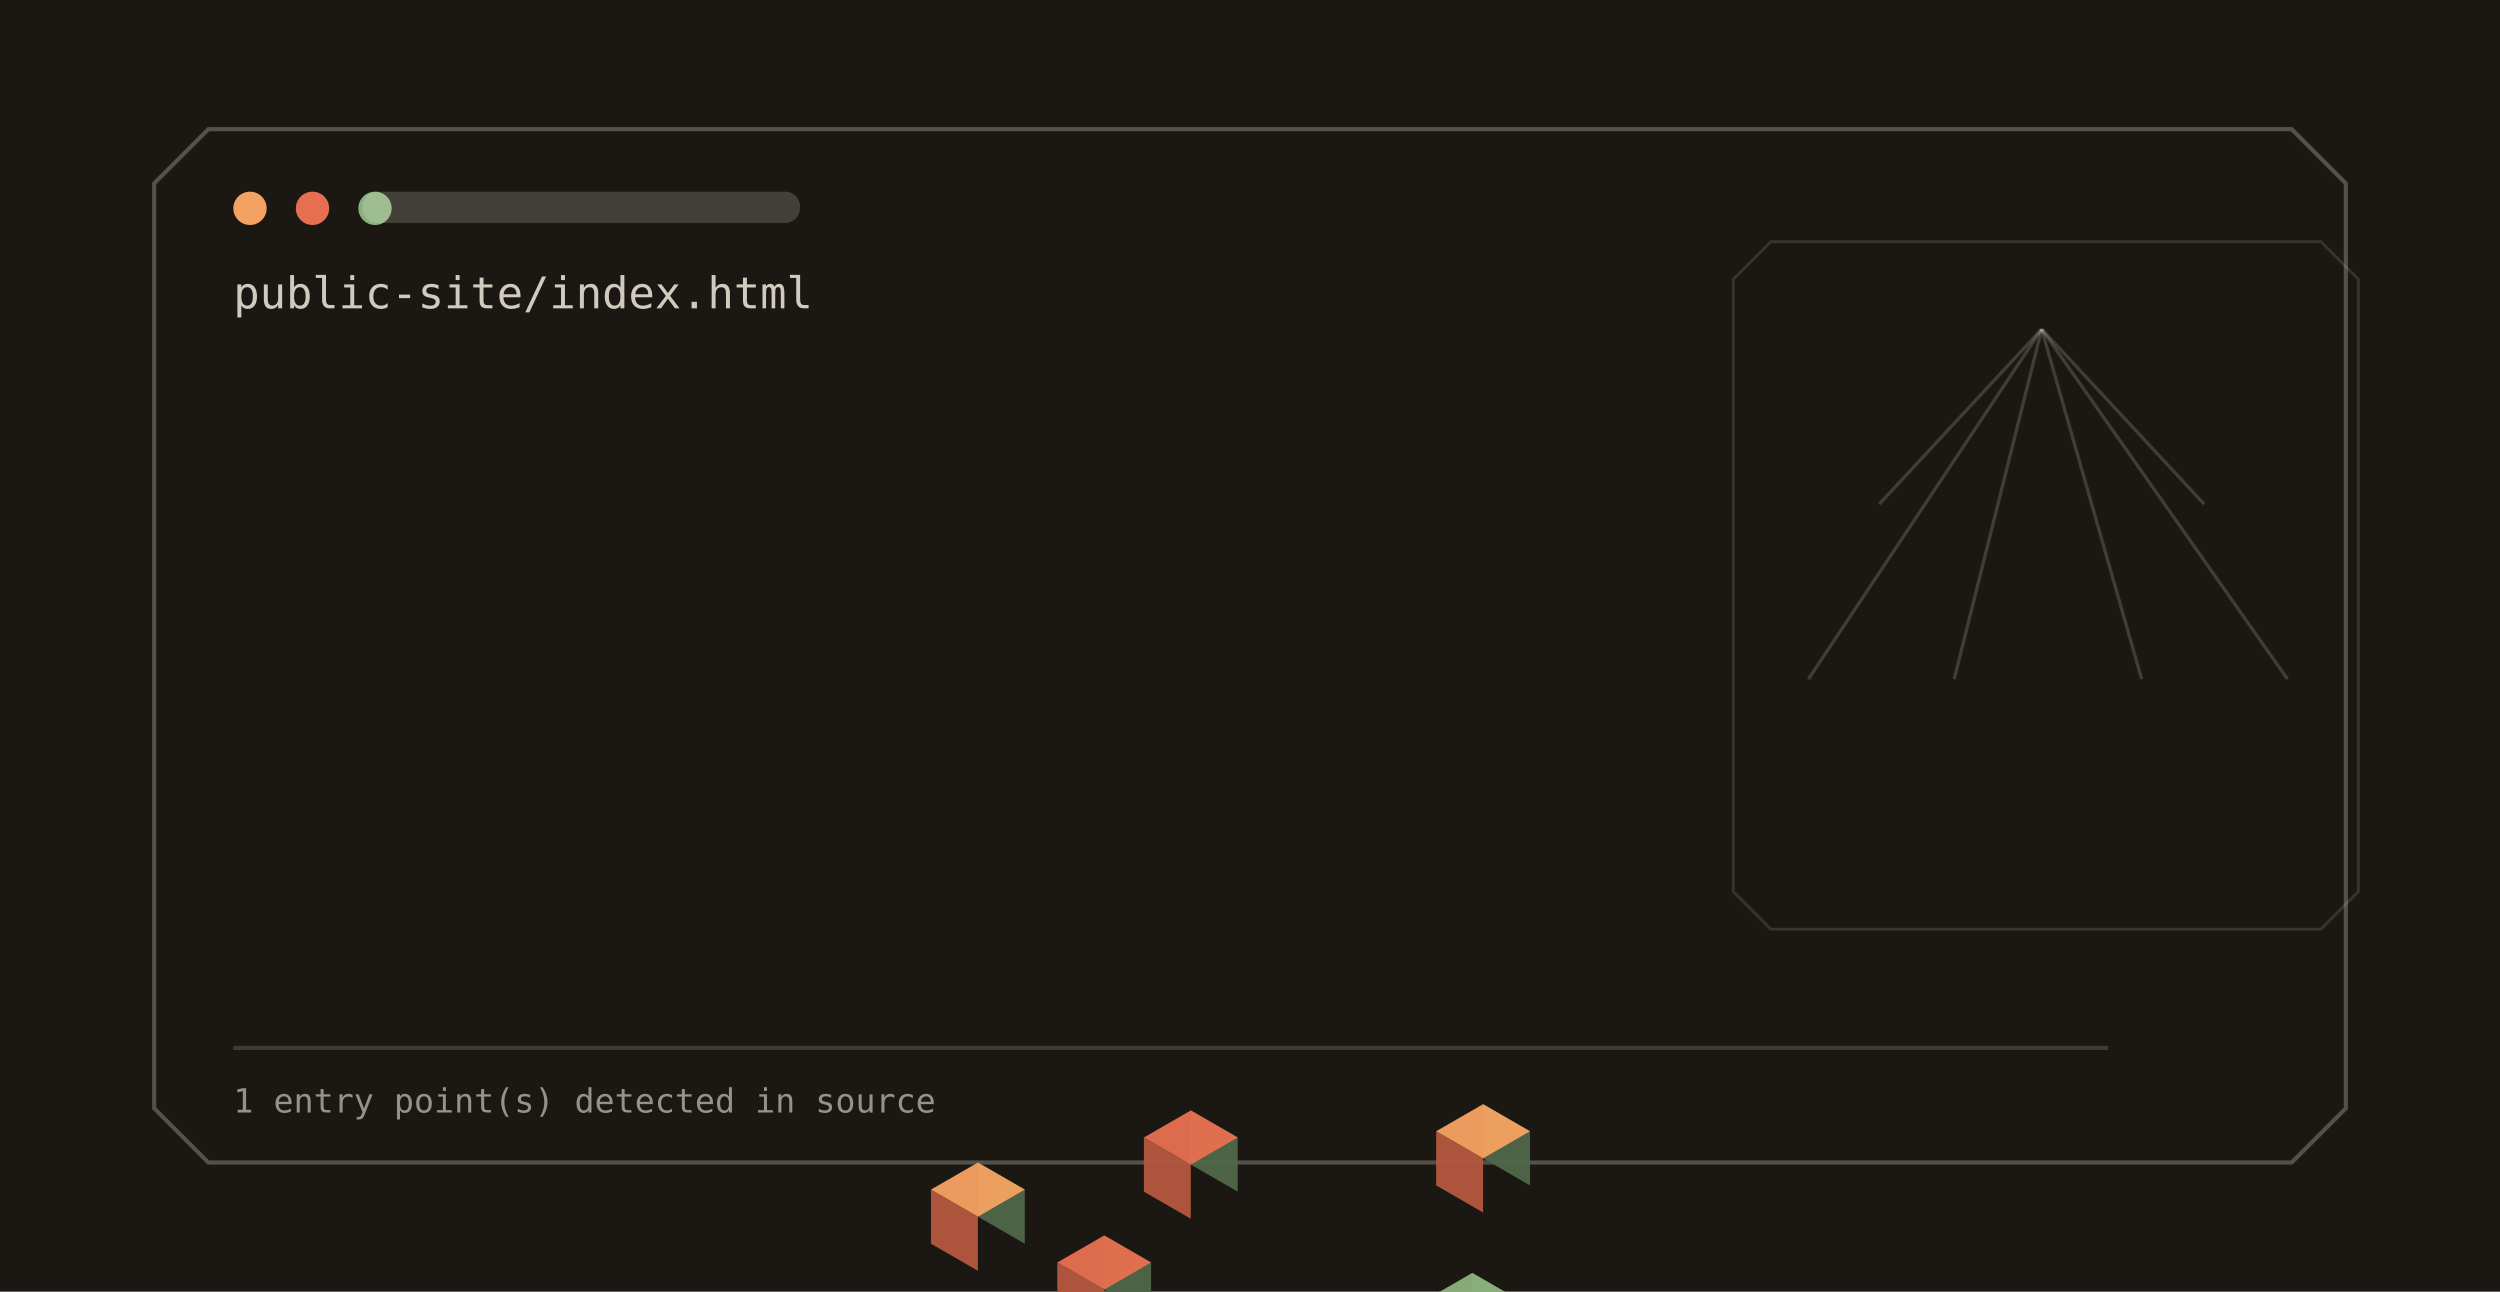
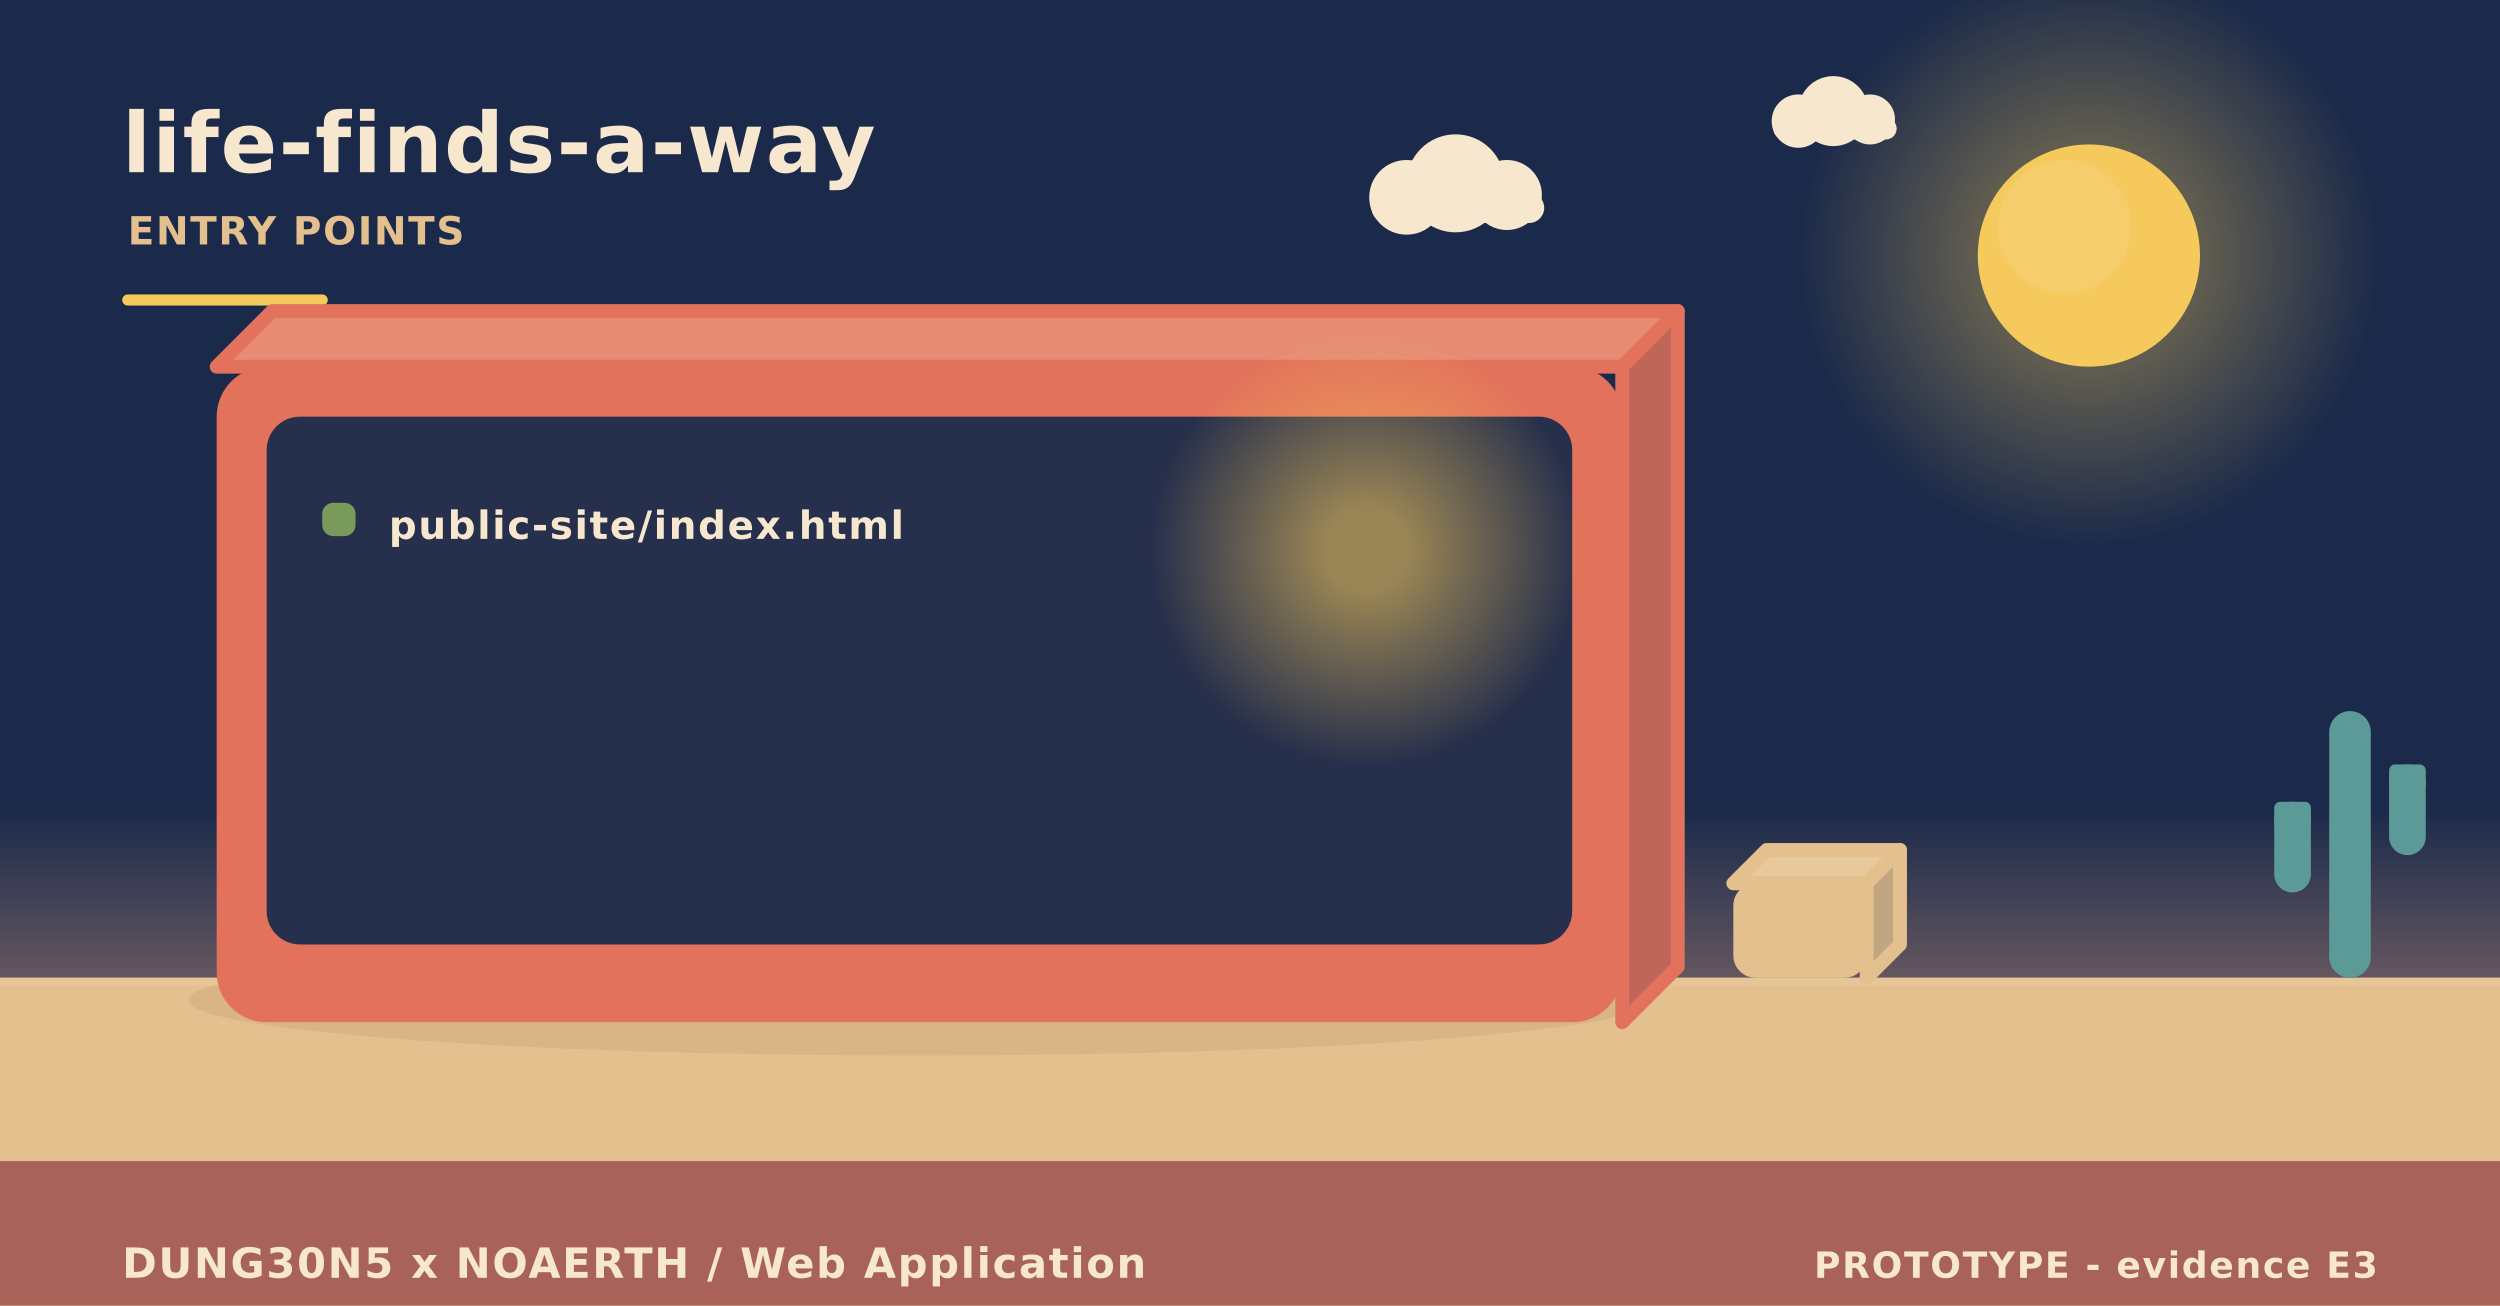
- <svg xmlns="http://www.w3.org/2000/svg" viewBox="0 0 1200 620" width="1200" height="620" role="img" aria-label="life-finds-a-way command surface">
-   <rect width="1200" height="620" fill="#1b1712" />
-   <defs>
-     <linearGradient id="gt" x1="0" y1="0" x2="1" y2="1">
-       <stop offset="0%" stop-color="#f4a261" />
-       <stop offset="100%" stop-color="#e76f51" />
-     </linearGradient>
-   </defs>
-   <path d="M100.00,62.00 H1100.00 L1126.00,88.00 V532.00 L1100.00,558.00 H100.00 L74.00,532.00 V88.00 Z" fill="none" stroke="rgba(253,246,233,0.300)" stroke-width="2.00" opacity="0.85" />
-   <circle cx="120.00" cy="100.00" r="8.00" fill="#f4a261" opacity="1.00" />
-   <circle cx="150.00" cy="100.00" r="8.00" fill="#e76f51" opacity="1.00" />
-   <circle cx="180.00" cy="100.00" r="8.00" fill="#8ab17d" opacity="1.00" />
-   <rect x="174.00" y="92.00" width="210.00" height="15.00" rx="7.00" fill="rgba(253,246,233,0.180)" opacity="1.00" />
-   <text x="112" y="148" font-family="ui-monospace,SFMono-Regular,Menlo,monospace" font-size="21" fill="rgba(253,246,233,0.800)">public-site/index.html</text>
-   <path d="M850.00,116.00 H1114.00 L1132.00,134.00 V428.00 L1114.00,446.00 H850.00 L832.00,428.00 V134.00 Z" fill="none" stroke="rgba(253,246,233,0.180)" stroke-width="1.40" opacity="0.70" />
-   <line x1="980.00" y1="158.00" x2="902.00" y2="242.00" stroke="rgba(253,246,233,0.300)" stroke-width="1.60" opacity="0.55" />
-   <line x1="980.00" y1="158.00" x2="1058.00" y2="242.00" stroke="rgba(253,246,233,0.300)" stroke-width="1.60" opacity="0.55" />
-   <line x1="980.00" y1="158.00" x2="868.00" y2="326.00" stroke="rgba(253,246,233,0.300)" stroke-width="1.60" opacity="0.55" />
-   <line x1="980.00" y1="158.00" x2="938.00" y2="326.00" stroke="rgba(253,246,233,0.300)" stroke-width="1.60" opacity="0.55" />
-   <line x1="980.00" y1="158.00" x2="1028.00" y2="326.00" stroke="rgba(253,246,233,0.300)" stroke-width="1.60" opacity="0.55" />
-   <line x1="980.00" y1="158.00" x2="1098.00" y2="326.00" stroke="rgba(253,246,233,0.300)" stroke-width="1.60" opacity="0.55" />
-   <polygon points="711.87,556.00 734.39,569.00 734.39,543.00 711.87,530.00" fill="#506748" opacity="0.95" />
-   <polygon points="689.36,569.00 711.87,582.00 711.87,556.00 689.36,543.00" fill="#b4573f" opacity="0.95" />
-   <polygon points="711.87,530.00 734.39,543.00 711.87,556.00 689.36,543.00" fill="#f4a261" opacity="0.95" />
-   <polygon points="571.58,559.00 594.09,572.00 594.09,546.00 571.58,533.00" fill="#506748" opacity="0.95" />
-   <polygon points="549.06,572.00 571.58,585.00 571.58,559.00 549.06,546.00" fill="#b4573f" opacity="0.95" />
-   <polygon points="571.58,533.00 594.09,546.00 571.58,559.00 549.06,546.00" fill="#e76f51" opacity="0.95" />
-   <polygon points="706.68,637.00 729.19,650.00 729.19,624.00 706.68,611.00" fill="#506748" opacity="0.95" />
-   <polygon points="684.16,650.00 706.68,663.00 706.68,637.00 684.16,624.00" fill="#b4573f" opacity="0.95" />
-   <polygon points="706.68,611.00 729.19,624.00 706.68,637.00 684.16,624.00" fill="#8ab17d" opacity="0.95" />
-   <polygon points="469.39,584.00 491.90,597.00 491.90,571.00 469.39,558.00" fill="#506748" opacity="0.95" />
-   <polygon points="446.87,597.00 469.39,610.00 469.39,584.00 446.87,571.00" fill="#b4573f" opacity="0.95" />
-   <polygon points="469.39,558.00 491.90,571.00 469.39,584.00 446.87,571.00" fill="#f4a261" opacity="0.95" />
-   <polygon points="530.01,619.00 552.52,632.00 552.52,606.00 530.01,593.00" fill="#506748" opacity="0.95" />
-   <polygon points="507.49,632.00 530.01,645.00 530.01,619.00 507.49,606.00" fill="#b4573f" opacity="0.95" />
-   <polygon points="530.01,593.00 552.52,606.00 530.01,619.00 507.49,606.00" fill="#e76f51" opacity="0.95" />
-   <polygon points="607.95,664.00 630.47,677.00 630.47,651.00 607.95,638.00" fill="#506748" opacity="0.95" />
-   <polygon points="585.43,677.00 607.95,690.00 607.95,664.00 585.43,651.00" fill="#b4573f" opacity="0.95" />
-   <polygon points="607.95,638.00 630.47,651.00 607.95,664.00 585.43,651.00" fill="#8ab17d" opacity="0.95" />
-   <polygon points="668.57,699.00 691.09,712.00 691.09,686.00 668.57,673.00" fill="#506748" opacity="0.95" />
-   <polygon points="646.05,712.00 668.57,725.00 668.57,699.00 646.05,686.00" fill="#b4573f" opacity="0.95" />
-   <polygon points="668.57,673.00 691.09,686.00 668.57,699.00 646.05,686.00" fill="#f4a261" opacity="0.95" />
-   <rect x="112.00" y="502.00" width="900.00" height="2.00" rx="0.00" fill="rgba(253,246,233,0.160)" opacity="1.00" />
-   <text x="112" y="534" font-family="ui-monospace,Menlo,monospace" font-size="16" fill="rgba(253,246,233,0.550)">1 entry point(s) detected in source</text>
+ <svg xmlns="http://www.w3.org/2000/svg" width="900" height="470" viewBox="0 0 900 470" role="img" aria-label="life-finds-a-way - how it is operated">
+   <linearGradient id="skyt" x1="0" y1="0" x2="0" y2="1">
+     <stop offset="0" stop-color="#1b2a4a" />
+     <stop offset="0.62" stop-color="#1b2a4a" />
+     <stop offset="1" stop-color="#f3ad8a" />
+   </linearGradient>
+   <rect width="900" height="470" fill="url(#skyt)" />
+   <radialGradient id="sunt">
+     <stop offset="0.35" stop-color="#f5c95c" stop-opacity="0.34" />
+     <stop offset="1" stop-color="#f5c95c" stop-opacity="0" />
+   </radialGradient>
+   <circle cx="752" cy="92" r="104" fill="url(#sunt)" />
+   <circle cx="752" cy="92" r="40" fill="#f5c95c" />
+   <circle cx="743.2" cy="81.6" r="24" fill="#f5d27e" opacity="0.5" />
+   <g>
+     <circle cx="524" cy="66" r="17.64" fill="#f6e7ce" />
+     <circle cx="506.36" cy="71.04" r="13.44" fill="#f6e7ce" />
+     <circle cx="542.48" cy="70.2" r="12.6" fill="#f6e7ce" />
+     <rect x="493.76" y="69.36" width="62.16" height="10.92" rx="5.46" fill="#f6e7ce" />
+   </g>
+   <g>
+     <circle cx="660" cy="40" r="12.6" fill="#f6e7ce" />
+     <circle cx="647.4" cy="43.6" r="9.6" fill="#f6e7ce" />
+     <circle cx="673.2" cy="43" r="9" fill="#f6e7ce" />
+     <rect x="638.4" y="42.4" width="44.4" height="7.8" rx="3.9" fill="#f6e7ce" />
+   </g>
+   <rect x="0" y="352" width="900" height="118" fill="#e3c08d" />
+   <rect x="0" y="352" width="900" height="3" fill="#e6c596" />
+   <text x="44" y="62" font-family="Verdana,DejaVu Sans,sans-serif" font-size="30" font-weight="700" letter-spacing="0.6" fill="#f6e7ce" text-anchor="start">life-finds-a-way</text>
+   <text x="46" y="88" font-family="Verdana,DejaVu Sans,sans-serif" font-size="14" font-weight="700" letter-spacing="0.6" fill="#e3c08d" text-anchor="start">ENTRY POINTS</text>
+   <rect x="44" y="106" width="74" height="4" rx="2" fill="#f5c95c" />
+   <ellipse cx="331" cy="360" rx="263.2" ry="20" fill="rgba(138,90,68,0.11)" />
+   <path d="M78,132 L584,132 L604,112 L98,112 Z" fill="#e68c74" stroke="#e2725b" stroke-width="5" stroke-linejoin="round" />
+   <path d="M584,132 L604,112 L604,348 L584,368 Z" fill="#c06658" stroke="#e2725b" stroke-width="5" stroke-linejoin="round" />
+   <rect x="78" y="132" width="506" height="236" rx="18" fill="#e2725b" />
+   <rect x="96" y="150" width="470" height="190" rx="12" fill="#1b2a4a" opacity="0.94" />
+   <radialGradient id="lamp77655">
+     <stop offset="0.2" stop-color="#f5c95c" stop-opacity="0.55" />
+     <stop offset="1" stop-color="#f5c95c" stop-opacity="0" />
+   </radialGradient>
+   <circle cx="492" cy="198" r="78" fill="url(#lamp77655)" />
+   <rect x="116" y="181" width="12" height="12" rx="4" fill="#7a9a5c" />
+   <text x="140" y="194" font-family="Verdana,DejaVu Sans,sans-serif" font-size="14" font-weight="700" letter-spacing="0.6" fill="#f6e7ce" text-anchor="start">public-site/index.html</text>
+   <path d="M624,318 L672,318 L684,306 L636,306 Z" fill="#e7c99b" stroke="#e3c08d" stroke-width="5" stroke-linejoin="round" />
+   <path d="M672,318 L684,306 L684,340 L672,352 Z" fill="#c1a682" stroke="#e3c08d" stroke-width="5" stroke-linejoin="round" />
+   <rect x="624" y="318" width="48" height="34" rx="8" fill="#e3c08d" />
+   <rect x="838.52" y="256" width="14.96" height="96" rx="7.48" fill="#5b9a97" />
+   <rect x="818.72" y="288.64" width="13.2" height="32.64" rx="6.6" fill="#5b9a97" />
+   <rect x="818.72" y="288.64" width="13.2" height="9.6" rx="2.2" fill="#5b9a97" />
+   <rect x="860.08" y="275.2" width="13.2" height="32.64" rx="6.6" fill="#5b9a97" />
+   <rect x="860.08" y="275.2" width="13.2" height="9.6" rx="2.2" fill="#5b9a97" />
+   <rect x="0" y="418" width="900" height="52" rx="0" fill="#a65c56" opacity="0.94" />
+   <text x="44" y="460" font-family="Verdana,DejaVu Sans,sans-serif" font-size="15" font-weight="700" letter-spacing="0.6" fill="#f6e7ce" text-anchor="start">DUNG30N5 x NOAERTH  /  Web Application</text>
+   <text x="856" y="460" font-family="Verdana,DejaVu Sans,sans-serif" font-size="13" font-weight="700" letter-spacing="0.6" fill="#f6e7ce" text-anchor="end">PROTOTYPE  -  evidence E3</text>
</svg>
